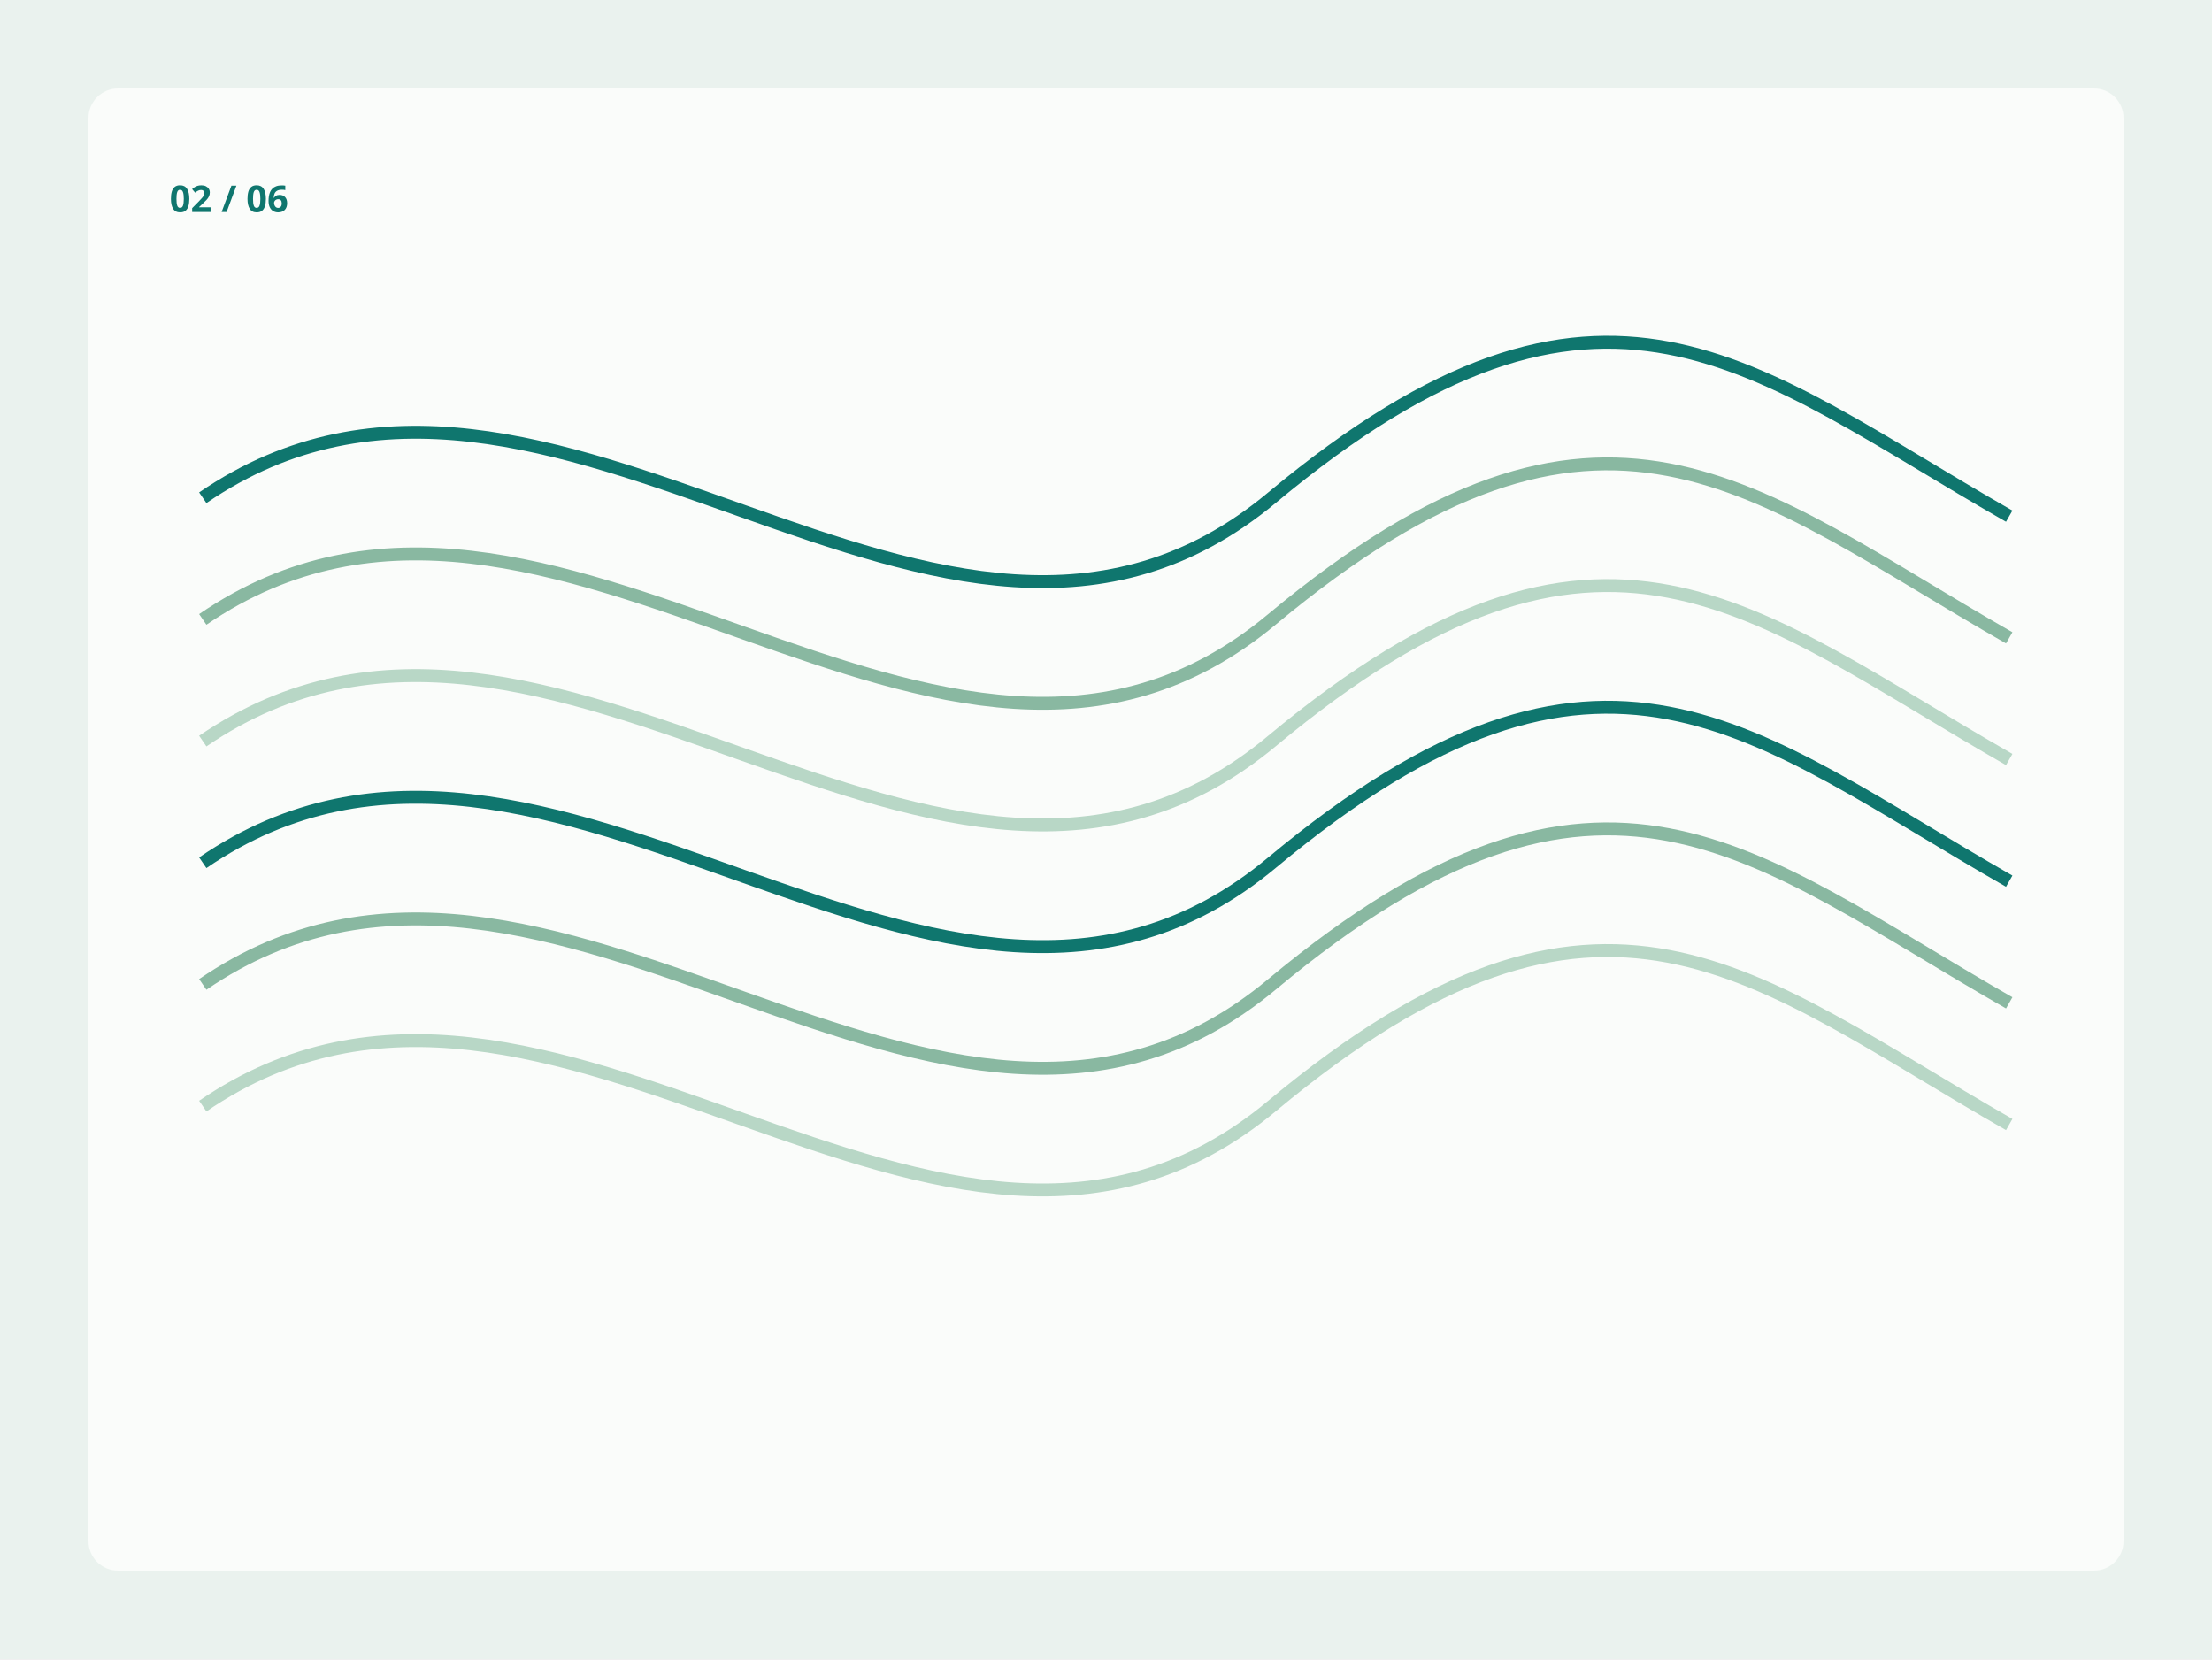
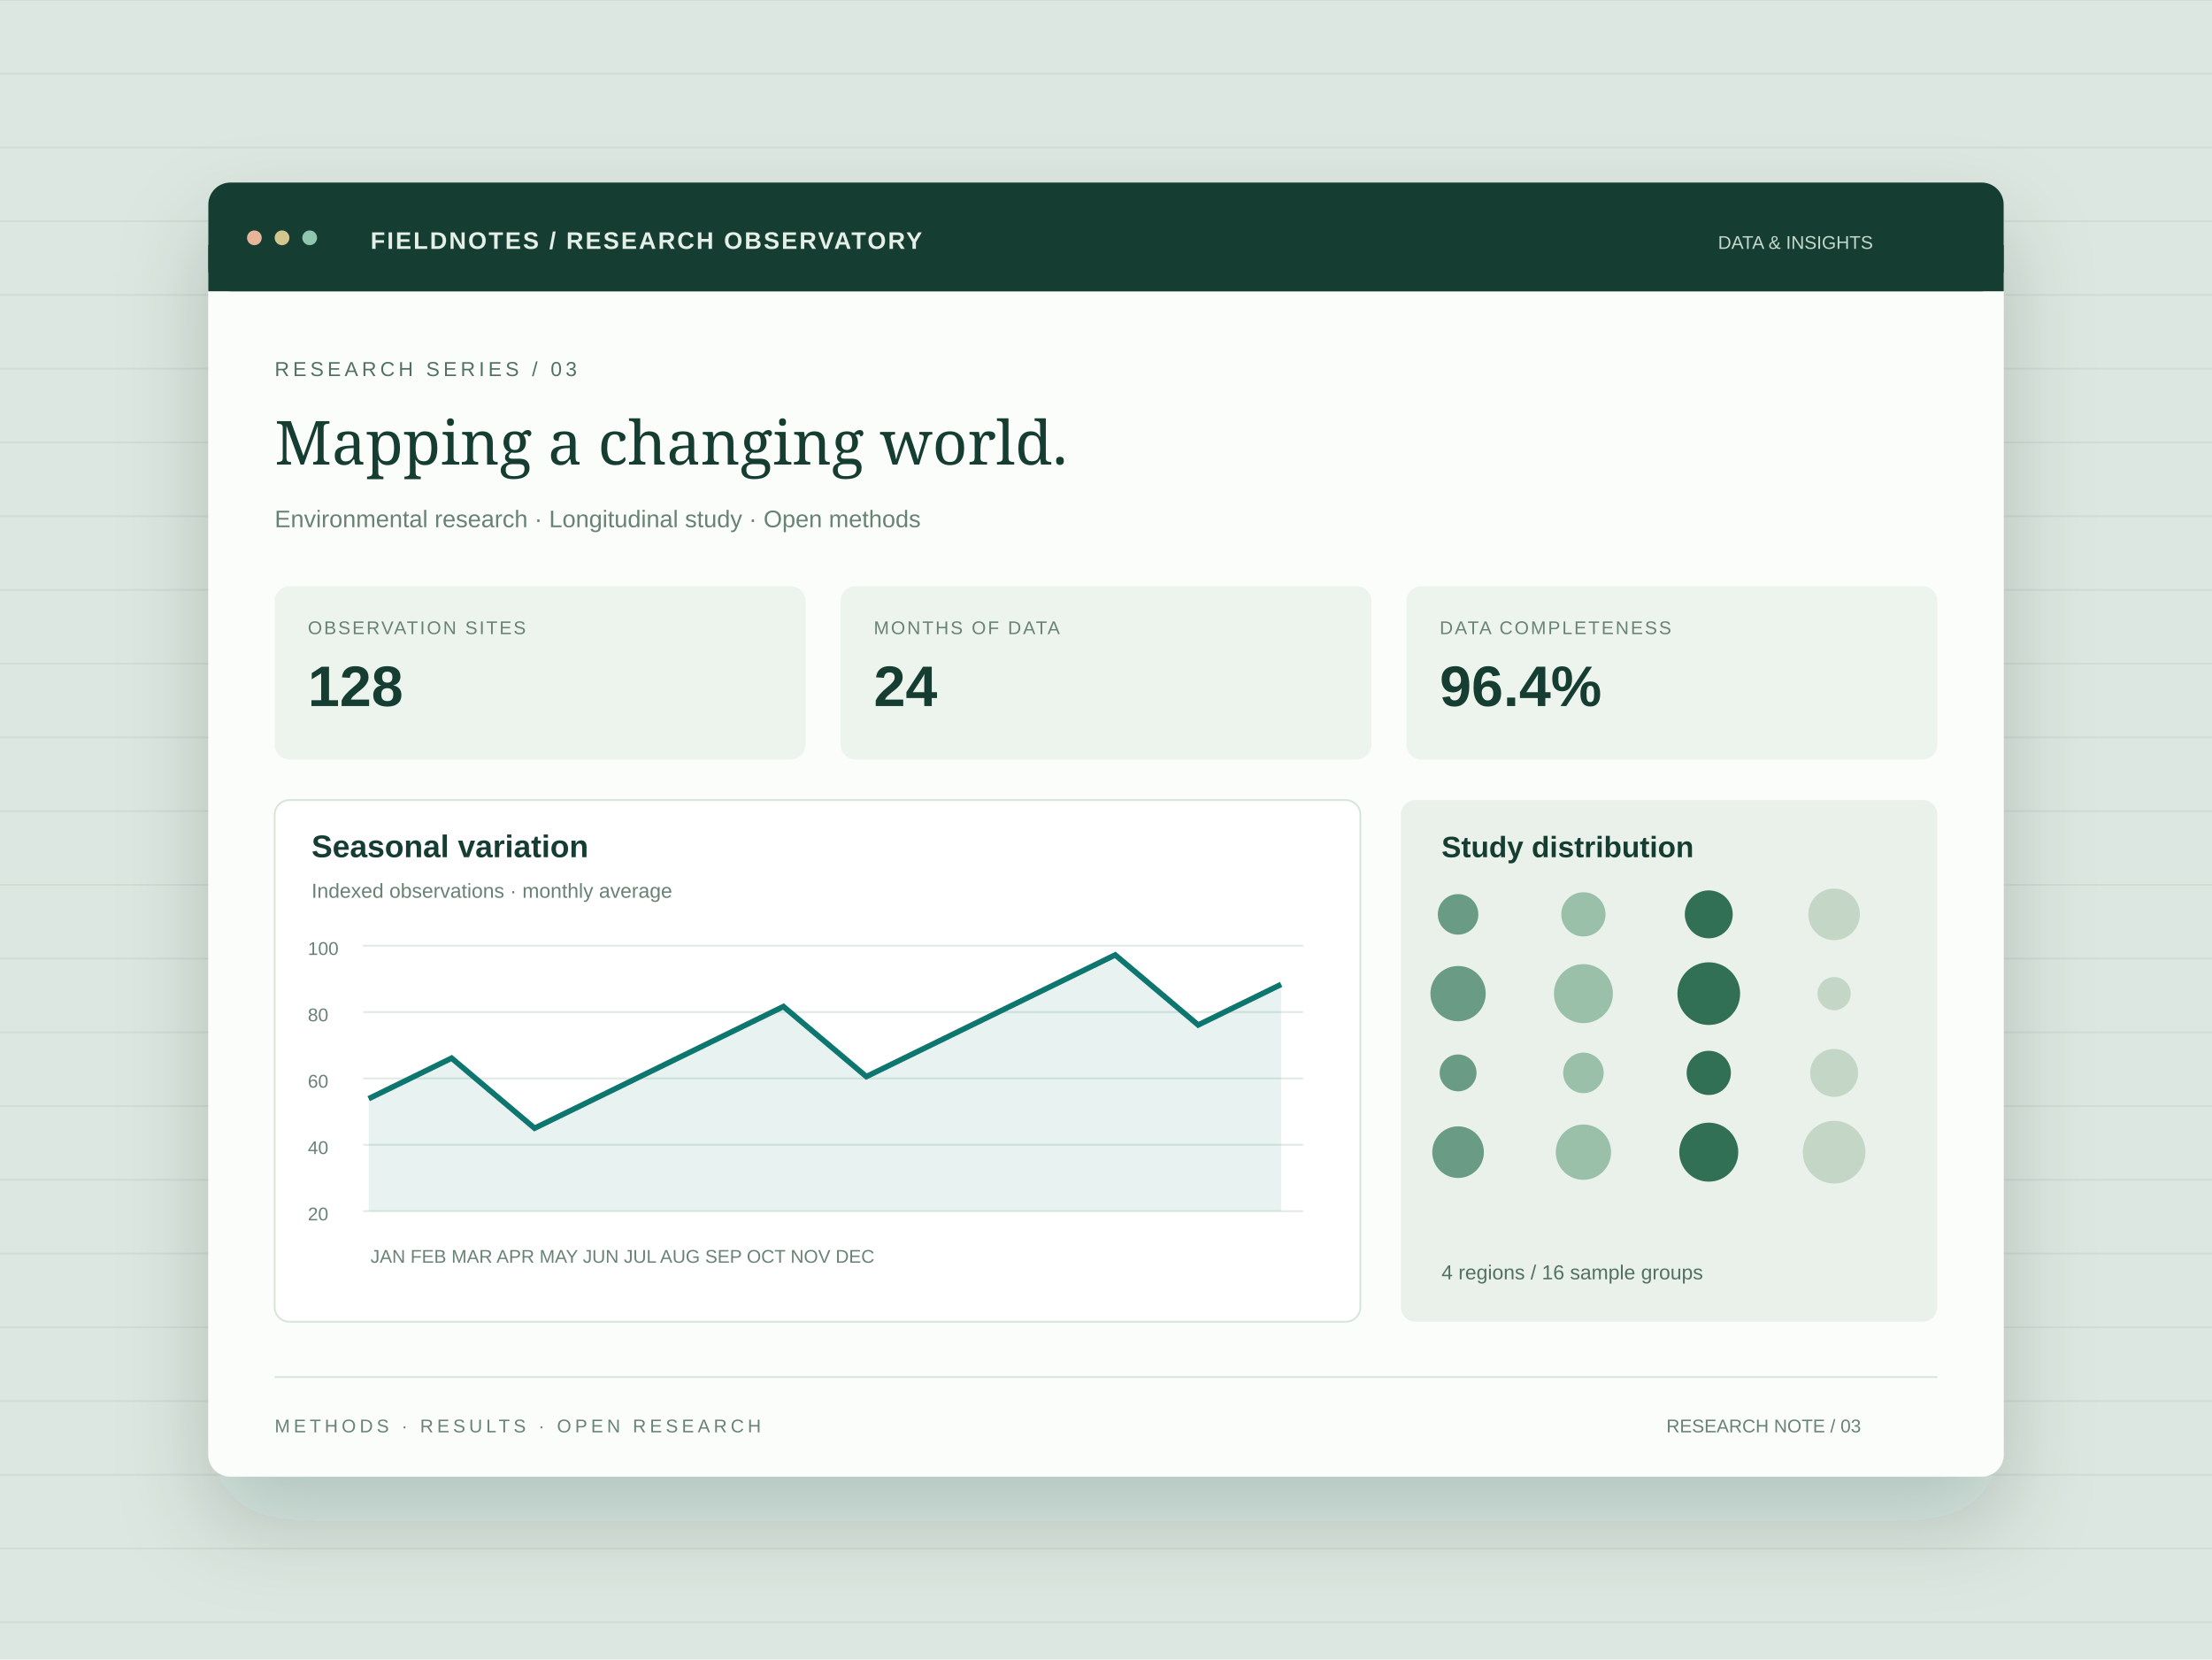
<svg xmlns="http://www.w3.org/2000/svg" viewBox="0 0 1200 900" width="1200" height="900">
-   <rect x="0" y="0" width="1200" height="900" rx="0" fill="#EAF2EE" stroke="none" />
-   <rect x="48" y="48" width="1104" height="804" rx="16" fill="#FAFCFA" stroke="none" />
-   <text x="92" y="115" font-family="sans-serif" font-size="20" font-weight="600" fill="#0F766E">02 / 06</text>
-   <path d="M110 270C300 140 510 420 690 270S950 200 1090 280" fill="none" stroke="#0F766E" stroke-width="7" />
-   <path d="M110 336C300 206 510 486 690 336S950 266 1090 346" fill="none" stroke="#89B8A1" stroke-width="7" />
-   <path d="M110 402C300 272 510 552 690 402S950 332 1090 412" fill="none" stroke="#B8D7C6" stroke-width="7" />
-   <path d="M110 468C300 338 510 618 690 468S950 398 1090 478" fill="none" stroke="#0F766E" stroke-width="7" />
-   <path d="M110 534C300 404 510 684 690 534S950 464 1090 544" fill="none" stroke="#89B8A1" stroke-width="7" />
-   <path d="M110 600C300 470 510 750 690 600S950 530 1090 610" fill="none" stroke="#B8D7C6" stroke-width="7" />
+   <defs>
+     <filter id="shadow" x="-30%" y="-30%" width="170%" height="180%">
+       <feDropShadow dx="0" dy="24" stdDeviation="24" flood-color="#152030" flood-opacity=".18" />
+     </filter>
+     <linearGradient id="paper" x2="1" y2="1">
+       <stop stop-color="#fff" />
+       <stop offset="1" stop-color="#e9e4da" />
+     </linearGradient>
+     <linearGradient id="desk" x2="0" y2="1">
+       <stop stop-color="#dbe7e0" />
+       <stop offset="1" stop-color="#c6c3bd" />
+     </linearGradient>
+     <linearGradient id="glass" x2="1" y2="1">
+       <stop stop-color="#ffffff" stop-opacity=".35" />
+       <stop offset="1" stop-color="#ffffff" stop-opacity="0" />
+     </linearGradient>
+   </defs>
+   <rect x="0" y="0" width="1200" height="900" rx="0" fill="#dbe7e0" />
+   <rect x="0" y="0" width="1200" height="900" rx="0" fill="#dbe7e0" />
+   <path d="M0 0h1200" stroke="#cfddd4" />
+   <path d="M0 40h1200" stroke="#cfddd4" />
+   <path d="M0 80h1200" stroke="#cfddd4" />
+   <path d="M0 120h1200" stroke="#cfddd4" />
+   <path d="M0 160h1200" stroke="#cfddd4" />
+   <path d="M0 200h1200" stroke="#cfddd4" />
+   <path d="M0 240h1200" stroke="#cfddd4" />
+   <path d="M0 280h1200" stroke="#cfddd4" />
+   <path d="M0 320h1200" stroke="#cfddd4" />
+   <path d="M0 360h1200" stroke="#cfddd4" />
+   <path d="M0 400h1200" stroke="#cfddd4" />
+   <path d="M0 440h1200" stroke="#cfddd4" />
+   <path d="M0 480h1200" stroke="#cfddd4" />
+   <path d="M0 520h1200" stroke="#cfddd4" />
+   <path d="M0 560h1200" stroke="#cfddd4" />
+   <path d="M0 600h1200" stroke="#cfddd4" />
+   <path d="M0 640h1200" stroke="#cfddd4" />
+   <path d="M0 680h1200" stroke="#cfddd4" />
+   <path d="M0 720h1200" stroke="#cfddd4" />
+   <path d="M0 760h1200" stroke="#cfddd4" />
+   <path d="M0 800h1200" stroke="#cfddd4" />
+   <path d="M0 840h1200" stroke="#cfddd4" />
+   <path d="M0 880h1200" stroke="#cfddd4" />
+   <g transform="translate(113 99)" filter="url(#shadow)">
+     <rect x="0" y="0" width="974" height="702" rx="12" fill="#fbfdfa" />
+     <rect x="0" y="0" width="974" height="59" rx="12" fill="#173d32" />
+     <rect x="0" y="34" width="974" height="25" rx="0" fill="#173d32" />
+     <circle cx="25" cy="30" r="4" fill="#e7b59c" />
+     <circle cx="40" cy="30" r="4" fill="#d4c78d" />
+     <circle cx="55" cy="30" r="4" fill="#8fc6b0" />
+     <text x="88" y="36" font-family="Arial, sans-serif" font-size="13" font-weight="700" fill="#e4efe7" letter-spacing="1">
+       FIELDNOTES / RESEARCH OBSERVATORY
+     </text>
+     <text x="819" y="36" font-family="Arial, sans-serif" font-size="10" font-weight="400" fill="#c2d9cc">
+       DATA &amp; INSIGHTS
+     </text>
+     <text x="36" y="105" font-family="Arial, sans-serif" font-size="11" font-weight="400" fill="#527164" letter-spacing="2">
+       RESEARCH SERIES / 03
+     </text>
+     <text x="36" y="153" font-family="Georgia, serif" font-size="33" font-weight="400" fill="#173d32">
+       Mapping a changing world.
+     </text>
+     <text x="36" y="187" font-family="Arial, sans-serif" font-size="13" font-weight="400" fill="#688274">
+       Environmental research · Longitudinal study · Open methods
+     </text>
+     <rect x="36" y="219" width="288" height="94" rx="8" fill="#edf4ee" />
+     <text x="54" y="245" font-family="Arial, sans-serif" font-size="10" font-weight="400" fill="#688274" letter-spacing="1">
+       OBSERVATION SITES
+     </text>
+     <text x="54" y="284" font-family="Arial, sans-serif" font-size="31" font-weight="700" fill="#173d32">
+       128
+     </text>
+     <rect x="343" y="219" width="288" height="94" rx="8" fill="#edf4ee" />
+     <text x="361" y="245" font-family="Arial, sans-serif" font-size="10" font-weight="400" fill="#688274" letter-spacing="1">
+       MONTHS OF DATA
+     </text>
+     <text x="361" y="284" font-family="Arial, sans-serif" font-size="31" font-weight="700" fill="#173d32">
+       24
+     </text>
+     <rect x="650" y="219" width="288" height="94" rx="8" fill="#edf4ee" />
+     <text x="668" y="245" font-family="Arial, sans-serif" font-size="10" font-weight="400" fill="#688274" letter-spacing="1">
+       DATA COMPLETENESS
+     </text>
+     <text x="668" y="284" font-family="Arial, sans-serif" font-size="31" font-weight="700" fill="#173d32">
+       96.4%
+     </text>
+     <rect x="36" y="335" width="589" height="283" rx="8" fill="#fff" stroke="#d7e5db" />
+     <text x="56" y="366" font-family="Arial, sans-serif" font-size="17" font-weight="700" fill="#173d32">
+       Seasonal variation
+     </text>
+     <text x="56" y="388" font-family="Arial, sans-serif" font-size="11" font-weight="400" fill="#688274">
+       Indexed observations · monthly average
+     </text>
+     <path d="M84 414h510" stroke="#e1eae3" />
+     <text x="54" y="419" font-family="Arial, sans-serif" font-size="10" font-weight="400" fill="#688274">
+       100
+     </text>
+     <path d="M84 450h510" stroke="#e1eae3" />
+     <text x="54" y="455" font-family="Arial, sans-serif" font-size="10" font-weight="400" fill="#688274">
+       80
+     </text>
+     <path d="M84 486h510" stroke="#e1eae3" />
+     <text x="54" y="491" font-family="Arial, sans-serif" font-size="10" font-weight="400" fill="#688274">
+       60
+     </text>
+     <path d="M84 522h510" stroke="#e1eae3" />
+     <text x="54" y="527" font-family="Arial, sans-serif" font-size="10" font-weight="400" fill="#688274">
+       40
+     </text>
+     <path d="M84 558h510" stroke="#e1eae3" />
+     <text x="54" y="563" font-family="Arial, sans-serif" font-size="10" font-weight="400" fill="#688274">
+       20
+     </text>
+     <polygon points="87,558 87,497 132,475 177,513 222,491 267,469 312,447 357,485 402,463 447,441 492,419 537,457 582,435 582,558" fill="#0f766e" opacity=".1" />
+     <polyline points="87,497 132,475 177,513 222,491 267,469 312,447 357,485 402,463 447,441 492,419 537,457 582,435" fill="none" stroke="#0f766e" stroke-width="3" />
+     <text x="88" y="586" font-family="Arial, sans-serif" font-size="10" font-weight="400" fill="#688274">
+       JAN FEB MAR APR MAY JUN JUL AUG SEP OCT NOV DEC
+     </text>
+     <rect x="647" y="335" width="291" height="283" rx="8" fill="#e9f1ea" />
+     <text x="669" y="366" font-family="Arial, sans-serif" font-size="16" font-weight="700" fill="#173d32">
+       Study distribution
+     </text>
+     <circle cx="678" cy="397" r="11" fill="#6b9c85" />
+     <circle cx="746" cy="397" r="12" fill="#9bc0a9" />
+     <circle cx="814" cy="397" r="13" fill="#306f54" />
+     <circle cx="882" cy="397" r="14" fill="#c4d7c7" />
+     <circle cx="678" cy="440" r="15" fill="#6b9c85" />
+     <circle cx="746" cy="440" r="16" fill="#9bc0a9" />
+     <circle cx="814" cy="440" r="17" fill="#306f54" />
+     <circle cx="882" cy="440" r="9" fill="#c4d7c7" />
+     <circle cx="678" cy="483" r="10" fill="#6b9c85" />
+     <circle cx="746" cy="483" r="11" fill="#9bc0a9" />
+     <circle cx="814" cy="483" r="12" fill="#306f54" />
+     <circle cx="882" cy="483" r="13" fill="#c4d7c7" />
+     <circle cx="678" cy="526" r="14" fill="#6b9c85" />
+     <circle cx="746" cy="526" r="15" fill="#9bc0a9" />
+     <circle cx="814" cy="526" r="16" fill="#306f54" />
+     <circle cx="882" cy="526" r="17" fill="#c4d7c7" />
+     <text x="669" y="595" font-family="Arial, sans-serif" font-size="11" font-weight="400" fill="#527164">
+       4 regions / 16 sample groups
+     </text>
+     <path d="M36 648h902" stroke="#d7e5db" />
+     <text x="36" y="678" font-family="Arial, sans-serif" font-size="10" font-weight="400" fill="#688274" letter-spacing="2">
+       METHODS · RESULTS · OPEN RESEARCH
+     </text>
+     <text x="791" y="678" font-family="Arial, sans-serif" font-size="10" font-weight="400" fill="#688274">
+       RESEARCH NOTE / 03
+     </text>
+   </g>
</svg>
